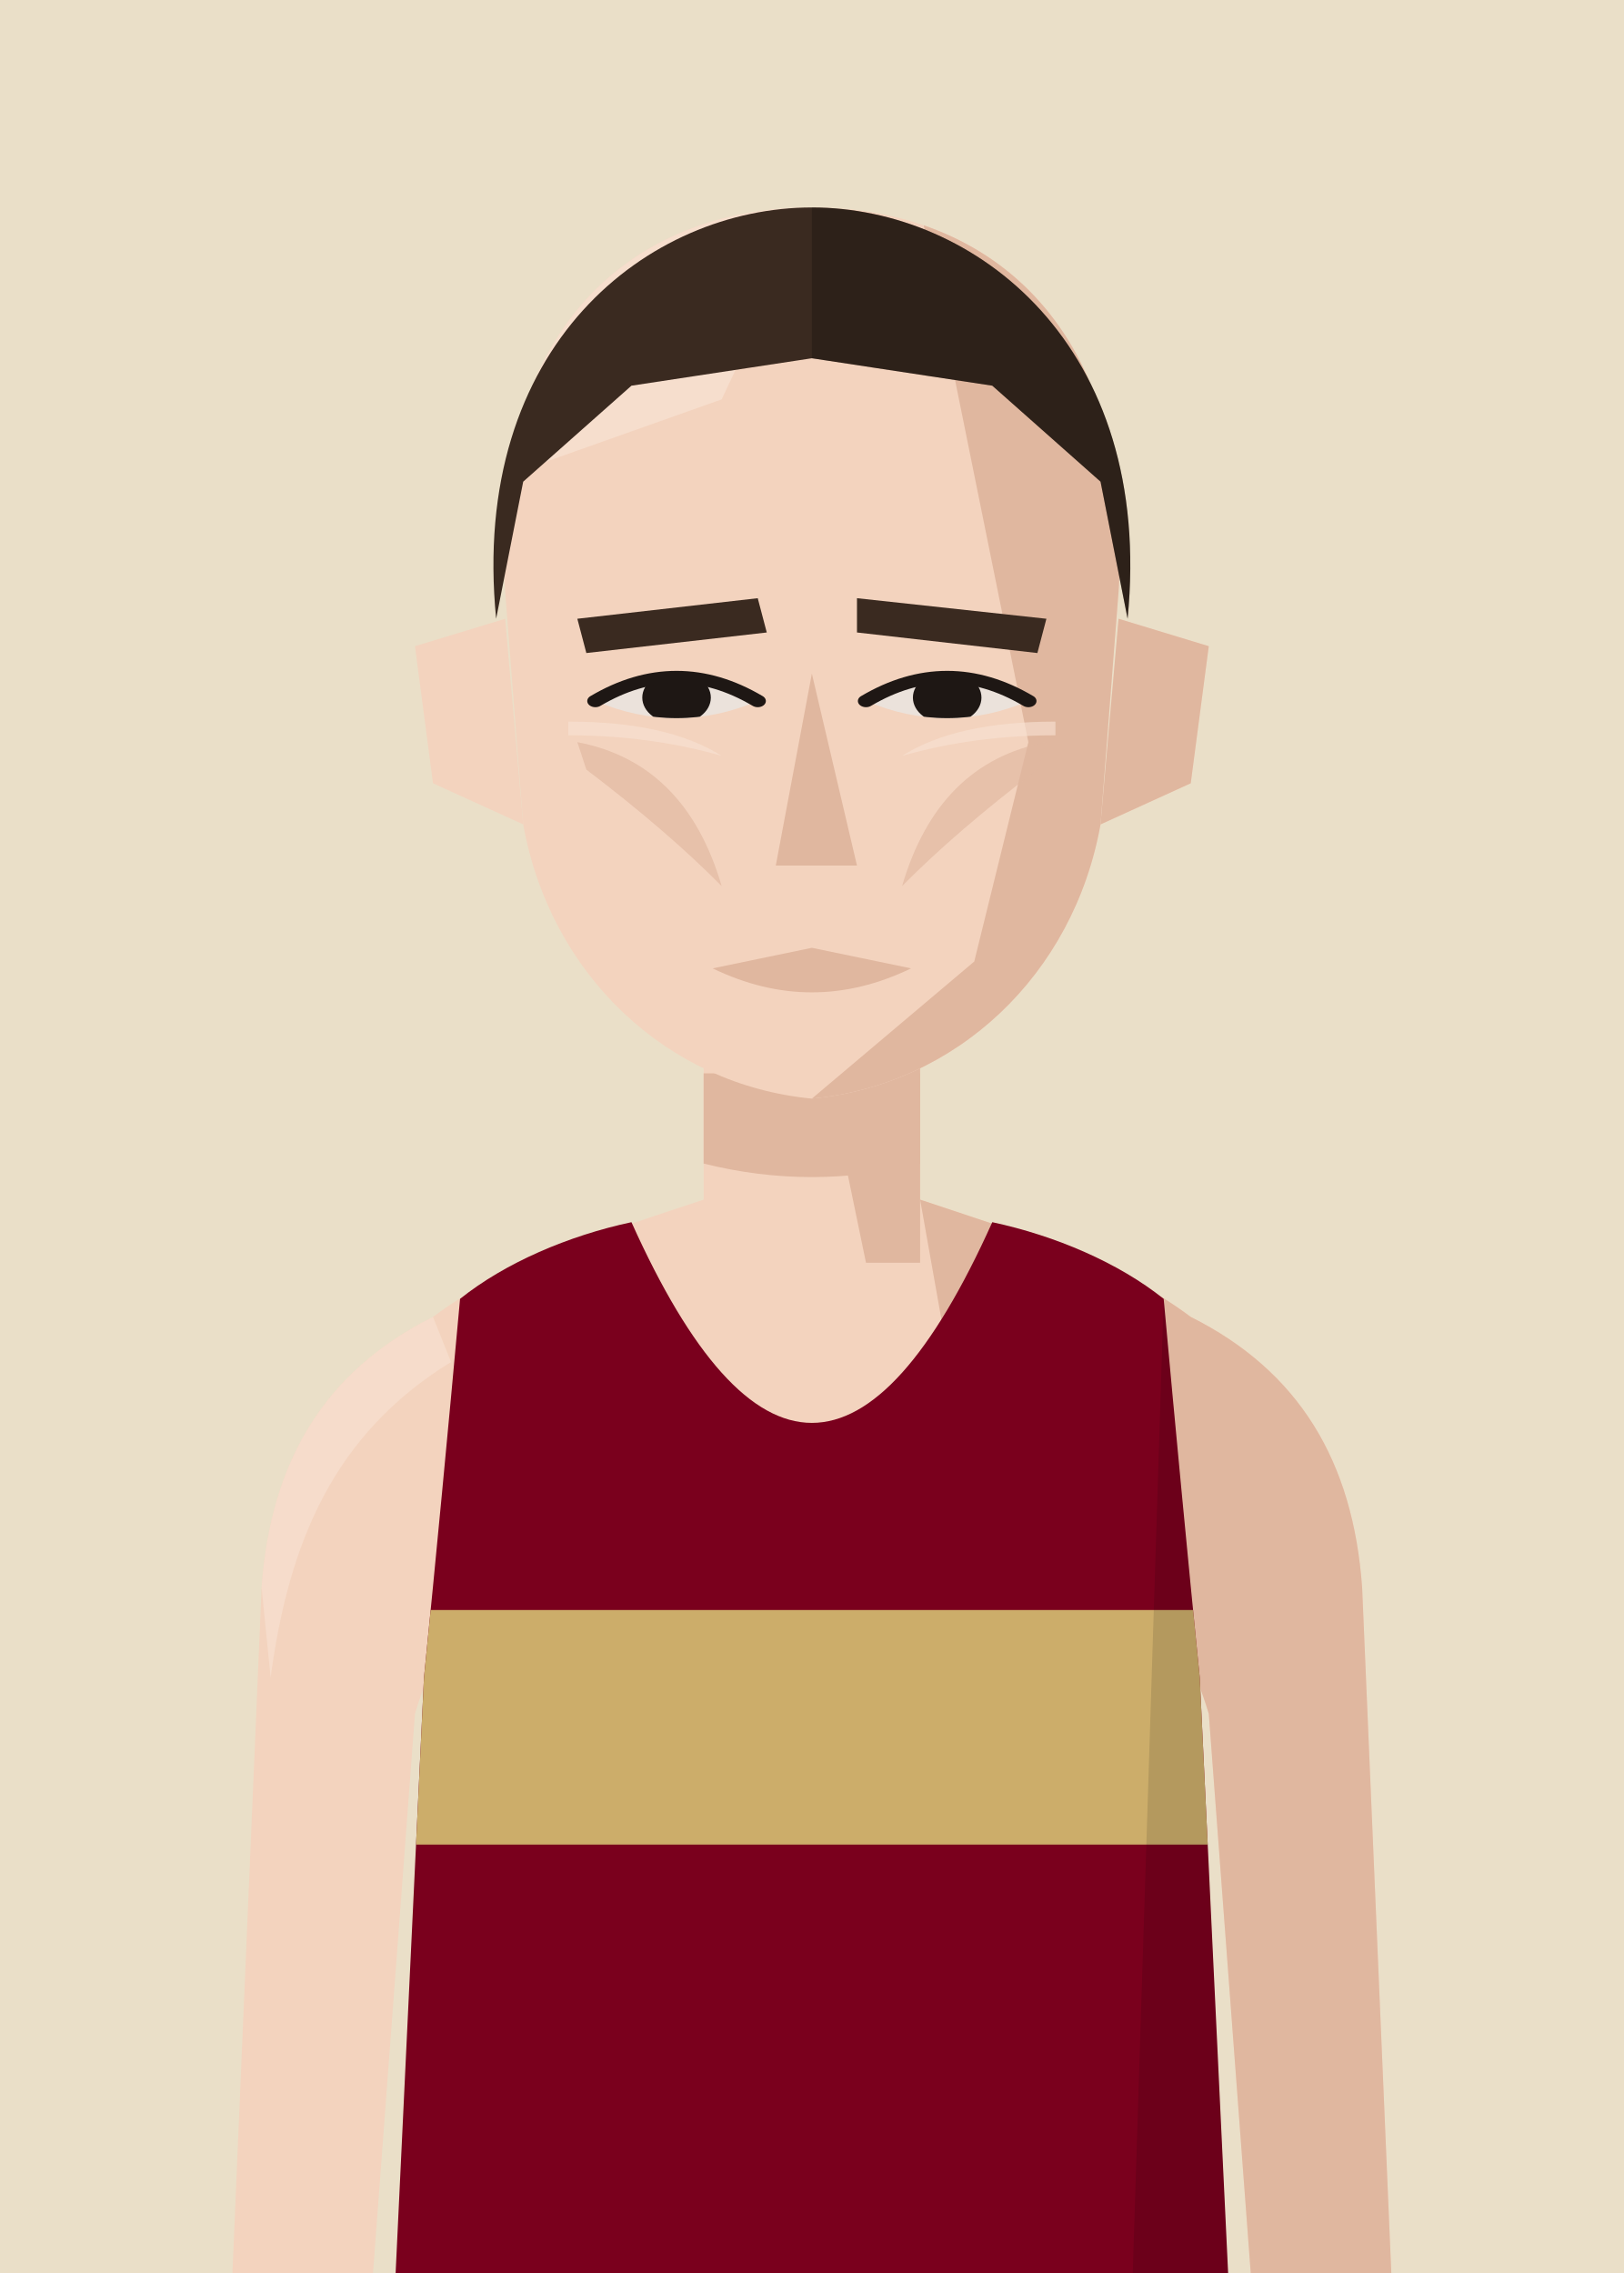
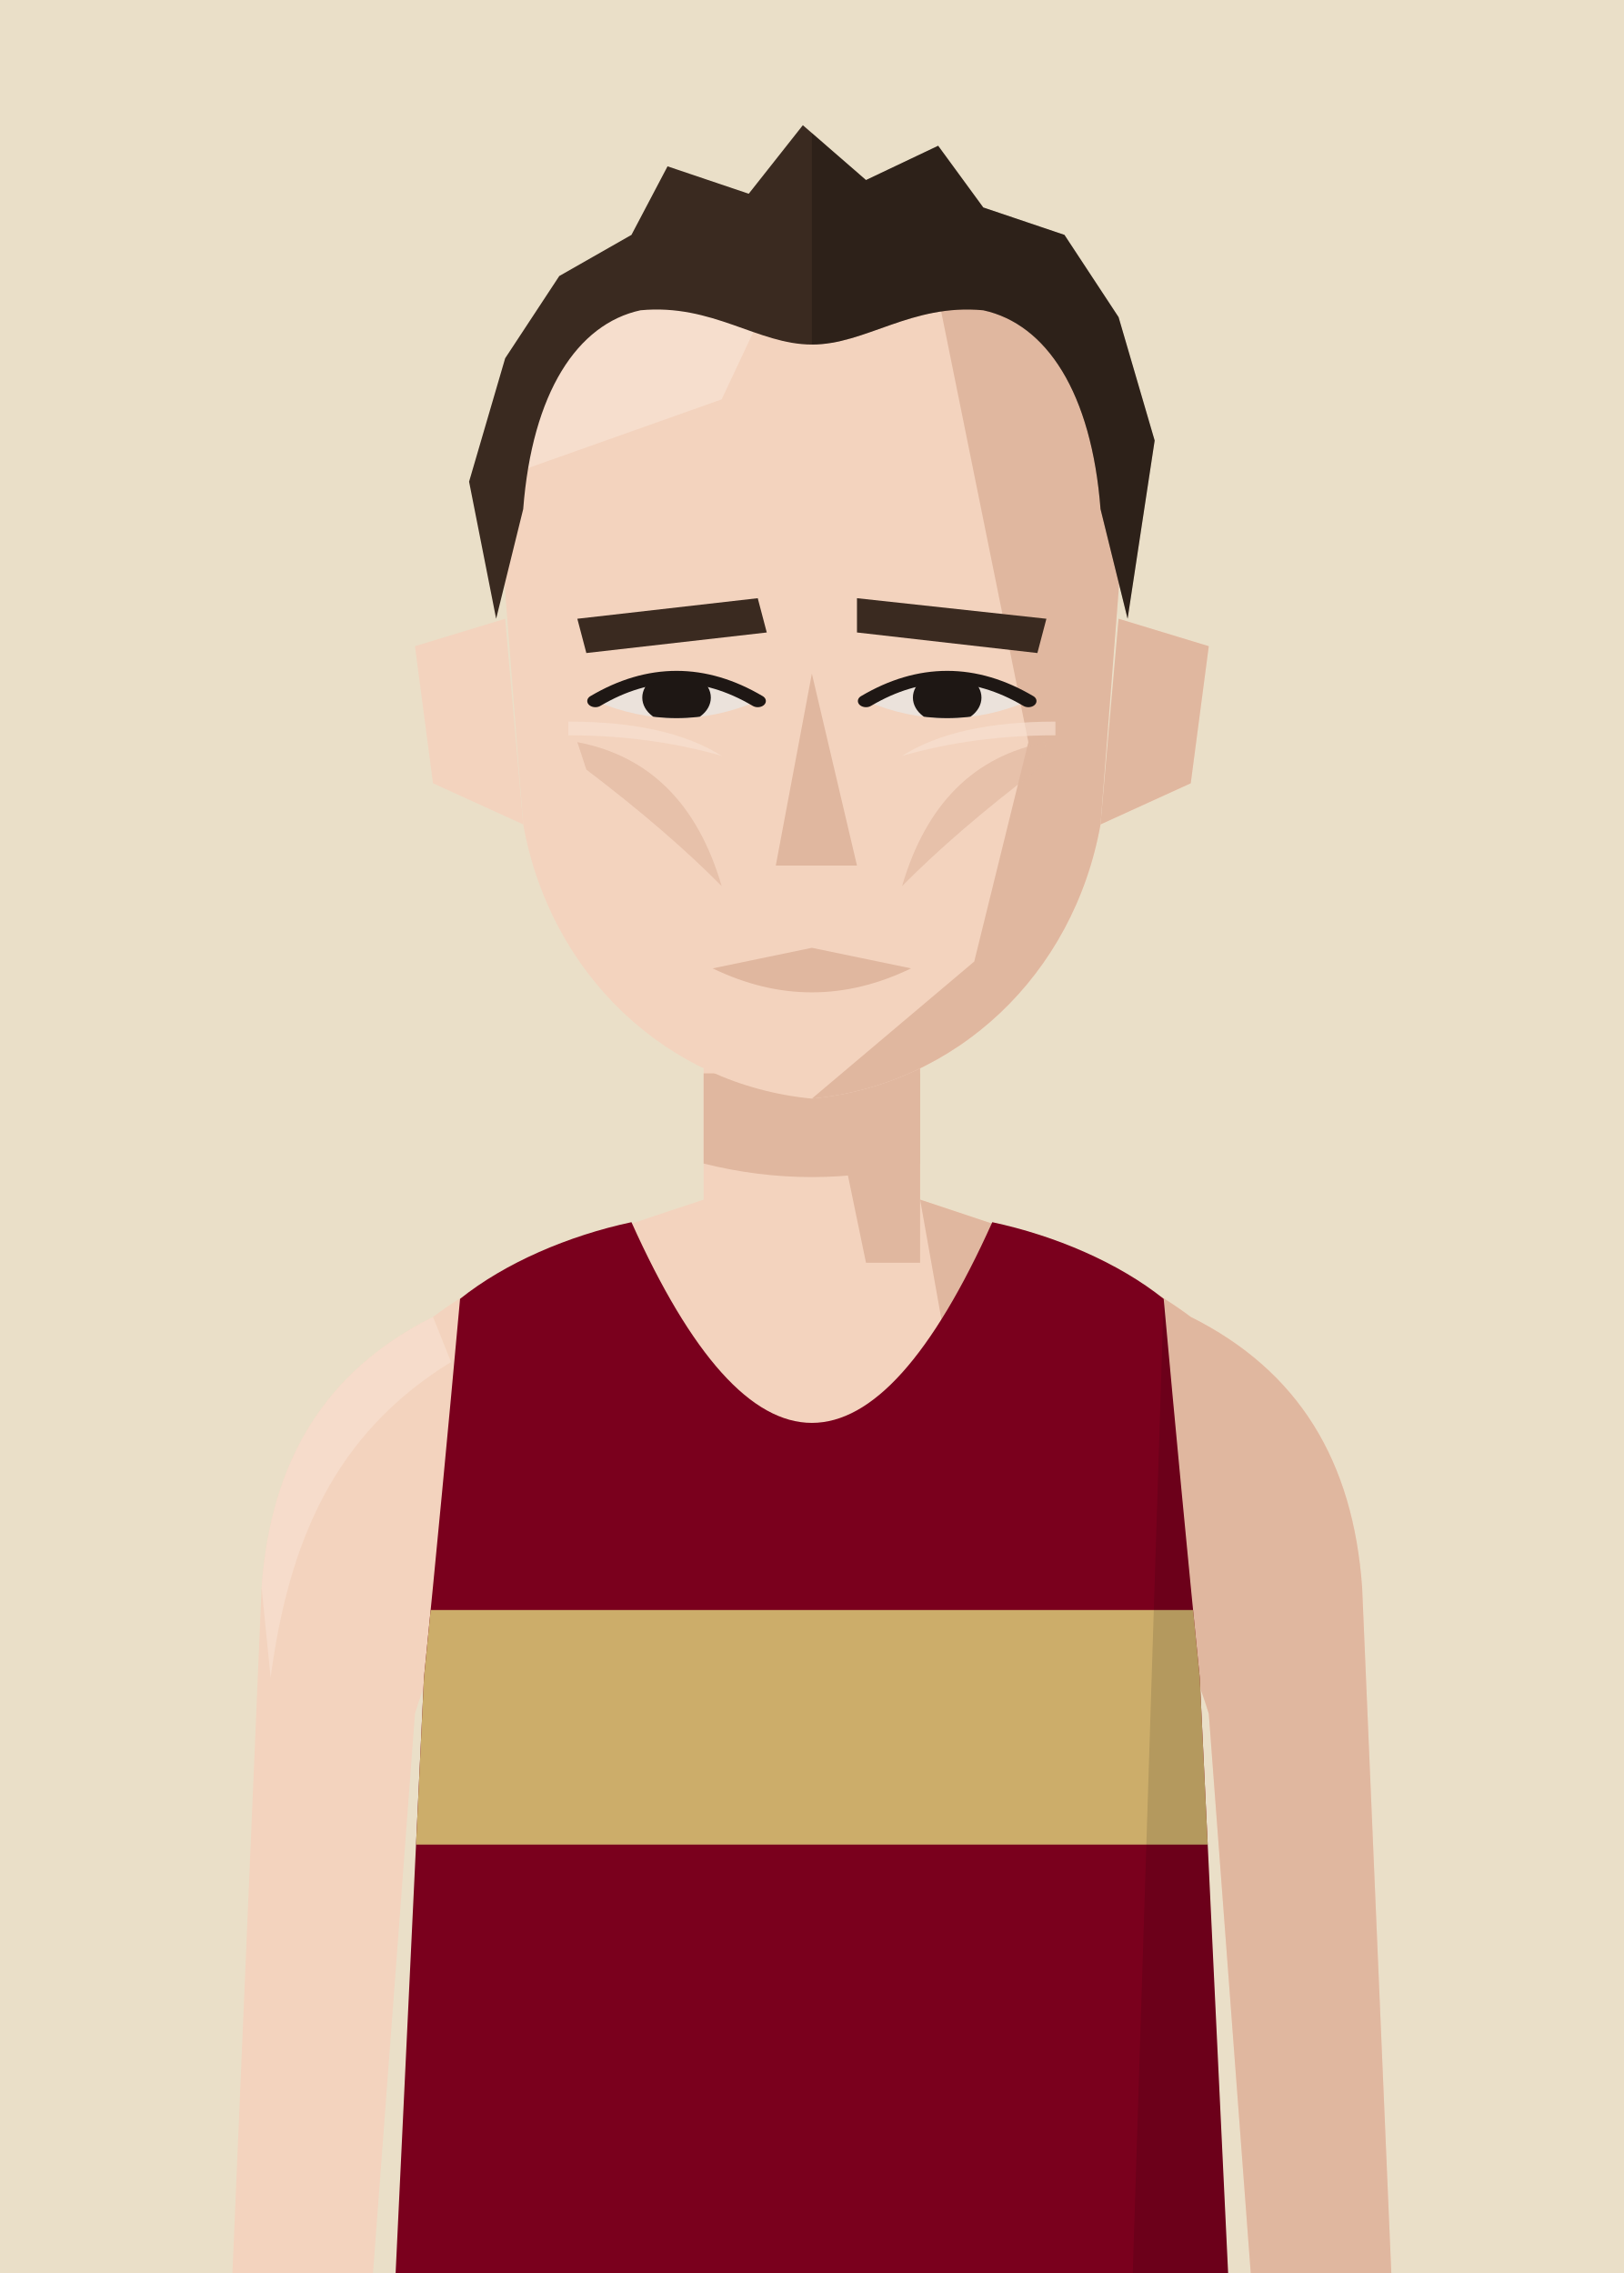
<svg xmlns="http://www.w3.org/2000/svg" viewBox="10 20 180 252">
  <defs>
    <clipPath id="vf">
      <path d="M53,330 L57,246 Q59,226 61,204 C66,200 73,197 80,195.5 Q100,240 120,195.5 C127,197 134,200 139,204 Q141,226 143,246 L147,330 Z" />
    </clipPath>
    <clipPath id="hf">
      <path d="M66,96 C64,58 80,40 100,40 C120,40 136,58 134,96 L132,130 C129,152 116,168 100,170 C84,168 71,152 68,130 Z" />
    </clipPath>
    <clipPath id="rf">
      <rect x="100" y="0" width="100" height="300" />
    </clipPath>
    <clipPath id="ef">
      <path d="M76,112 Q85,105 94,112 Q85,117 76,112 Z" />
      <path d="M106,112 Q115,105 124,112 Q115,117 106,112 Z" />
    </clipPath>
    <clipPath id="cf">
      <rect x="0" y="92" width="200" height="300" />
    </clipPath>
  </defs>
  <rect width="200" height="280" fill="#EADFC8" />
  <g transform="translate(0,-40)">
    <rect x="88" y="171" width="24" height="37" fill="#F3D3BE" />
    <path d="M88,193 C76,197 66,200 58,206 C46,212 40,222 39,236 L35,330 L50,330 L56,250 Q59,240 64,238 L136,238 Q141,240 144,250 L150,330 L165,330 L161,236 C160,222 154,212 142,206 C134,200 124,197 112,193" fill="#F3D3BE" />
    <g fill="#E0B79F">
      <path d="M112,193 C124,197 134,200 142,206 C154,212 160,222 161,236 L165,330 L150,330 L144,250 Q141,240 136,238 L120,238 Z" />
      <path d="M58,206 C46,212 40,222 39,236 L40,246 C42,231 47,219 60,211 Z" fill="#F8E2D3" opacity=".6" />
      <polygon points="100,171 112,171 112,200 106,200" />
      <path d="M88,179 L112,179 L112,189 Q100,192 88,189 Z" />
    </g>
    <g transform="translate(0,83) scale(1,0.76) translate(0,-40)">
      <g fill="#F3D3BE">
        <path d="M66,100 L56,104 L58,124 L68,130 Z" />
        <path d="M134,100 L144,104 L142,124 L132,130 Z" />
        <path d="M66,96 C64,58 80,40 100,40 C120,40 136,58 134,96 L132,130 C129,152 116,168 100,170 C84,168 71,152 68,130 Z" />
      </g>
      <path d="M134,100 L144,104 L142,124 L132,130 Z" fill="#E0B79F" />
      <g clip-path="url(#hf)">
        <polygon points="112,40 140,40 140,180 100,180 100,170 118,150 124,118 120,92" fill="#E0B79F" />
        <polygon points="60,40 100,40 90,68 60,82" fill="#F8E2D3" opacity=".7" />
      </g>
      <g fill="#3A2A20">
        <polygon points="74,100 94,97 95,102 75,105" />
        <polygon points="105,97 126,100 125,105 105,102" />
      </g>
      <g fill="#EBE2DB">
        <path d="M76,112 Q85,105 94,112 Q85,117 76,112 Z" />
        <path d="M106,112 Q115,105 124,112 Q115,117 106,112 Z" />
      </g>
      <g clip-path="url(#ef)" fill="#1E1714">
        <circle cx="85" cy="111.5" r="3.8" />
        <circle cx="115" cy="111.5" r="3.8" />
      </g>
      <g fill="none" stroke="#1E1714" stroke-width="1.8" stroke-linecap="round">
        <path d="M76,112 Q85,105 94,112" />
        <path d="M106,112 Q115,105 124,112" />
      </g>
      <polygon points="100,108 105,136 96,136" fill="#E0B79F" />
      <path d="M89,151 L100,148 L111,151 Q100,158 89,151 Z" fill="#E0B79F" />
      <g fill="#E0B79F" opacity=".65">
        <path d="M74,118 Q86,121 90,139 Q84,131 75,122 Z" />
        <path d="M126,118 Q114,121 110,139 Q116,131 125,122 Z" />
      </g>
      <g fill="#F8E2D3" opacity=".6">
        <path d="M73,115 Q84,115 90,120 Q82,117 73,117 Z" />
        <path d="M127,115 Q116,115 110,120 Q118,117 127,117 Z" />
      </g>
      <g fill="#3A2A20">
-         <path d="M65,100 C62,60 82,40 100,40 C118,40 138,60 135,100 L132,80 L120,66 L100,62 L80,66 L68,80 Z" />
+         <path d="M65,100 L62,80 L66,62 L72,50 L80,44 L84,34 L93,38 L99,28 L106,36 L114,31 L119,40 L128,44 L134,56 L138,74 L135,100 L132,84 C131,67 126,57 119,55 C111,54 106,60 100,60 C94,60 89,54 81,55 C74,57 69,67 68,84 Z" />
        <g clip-path="url(#rf)" fill="#000" opacity=".22">
-           <path d="M65,100 C62,60 82,40 100,40 C118,40 138,60 135,100 L132,80 L120,66 L100,62 L80,66 L68,80 Z" />
+           <path d="M65,100 L62,80 L66,62 L72,50 L80,44 L84,34 L93,38 L99,28 L106,36 L114,31 L119,40 L128,44 L134,56 L138,74 L135,100 L132,84 C131,67 126,57 119,55 C111,54 106,60 100,60 C94,60 89,54 81,55 C74,57 69,67 68,84 Z" />
        </g>
      </g>
    </g>
    <g clip-path="url(#vf)">
      <path d="M53,330 L57,246 Q59,226 61,204 C66,200 73,197 80,195.5 Q100,240 120,195.5 C127,197 134,200 139,204 Q141,226 143,246 L147,330 Z" fill="#7A001D" />
      <g transform="matrix(6.2857 0 0 6.5 37.14 193)">
        <rect x="0" y="7" width="20" height="4" fill="#CCAD6A" />
      </g>
      <path d="M139,204 Q141,226 143,246 L147,330 L135,330 Z" fill="#000" opacity="0.12" />
    </g>
  </g>
</svg>
